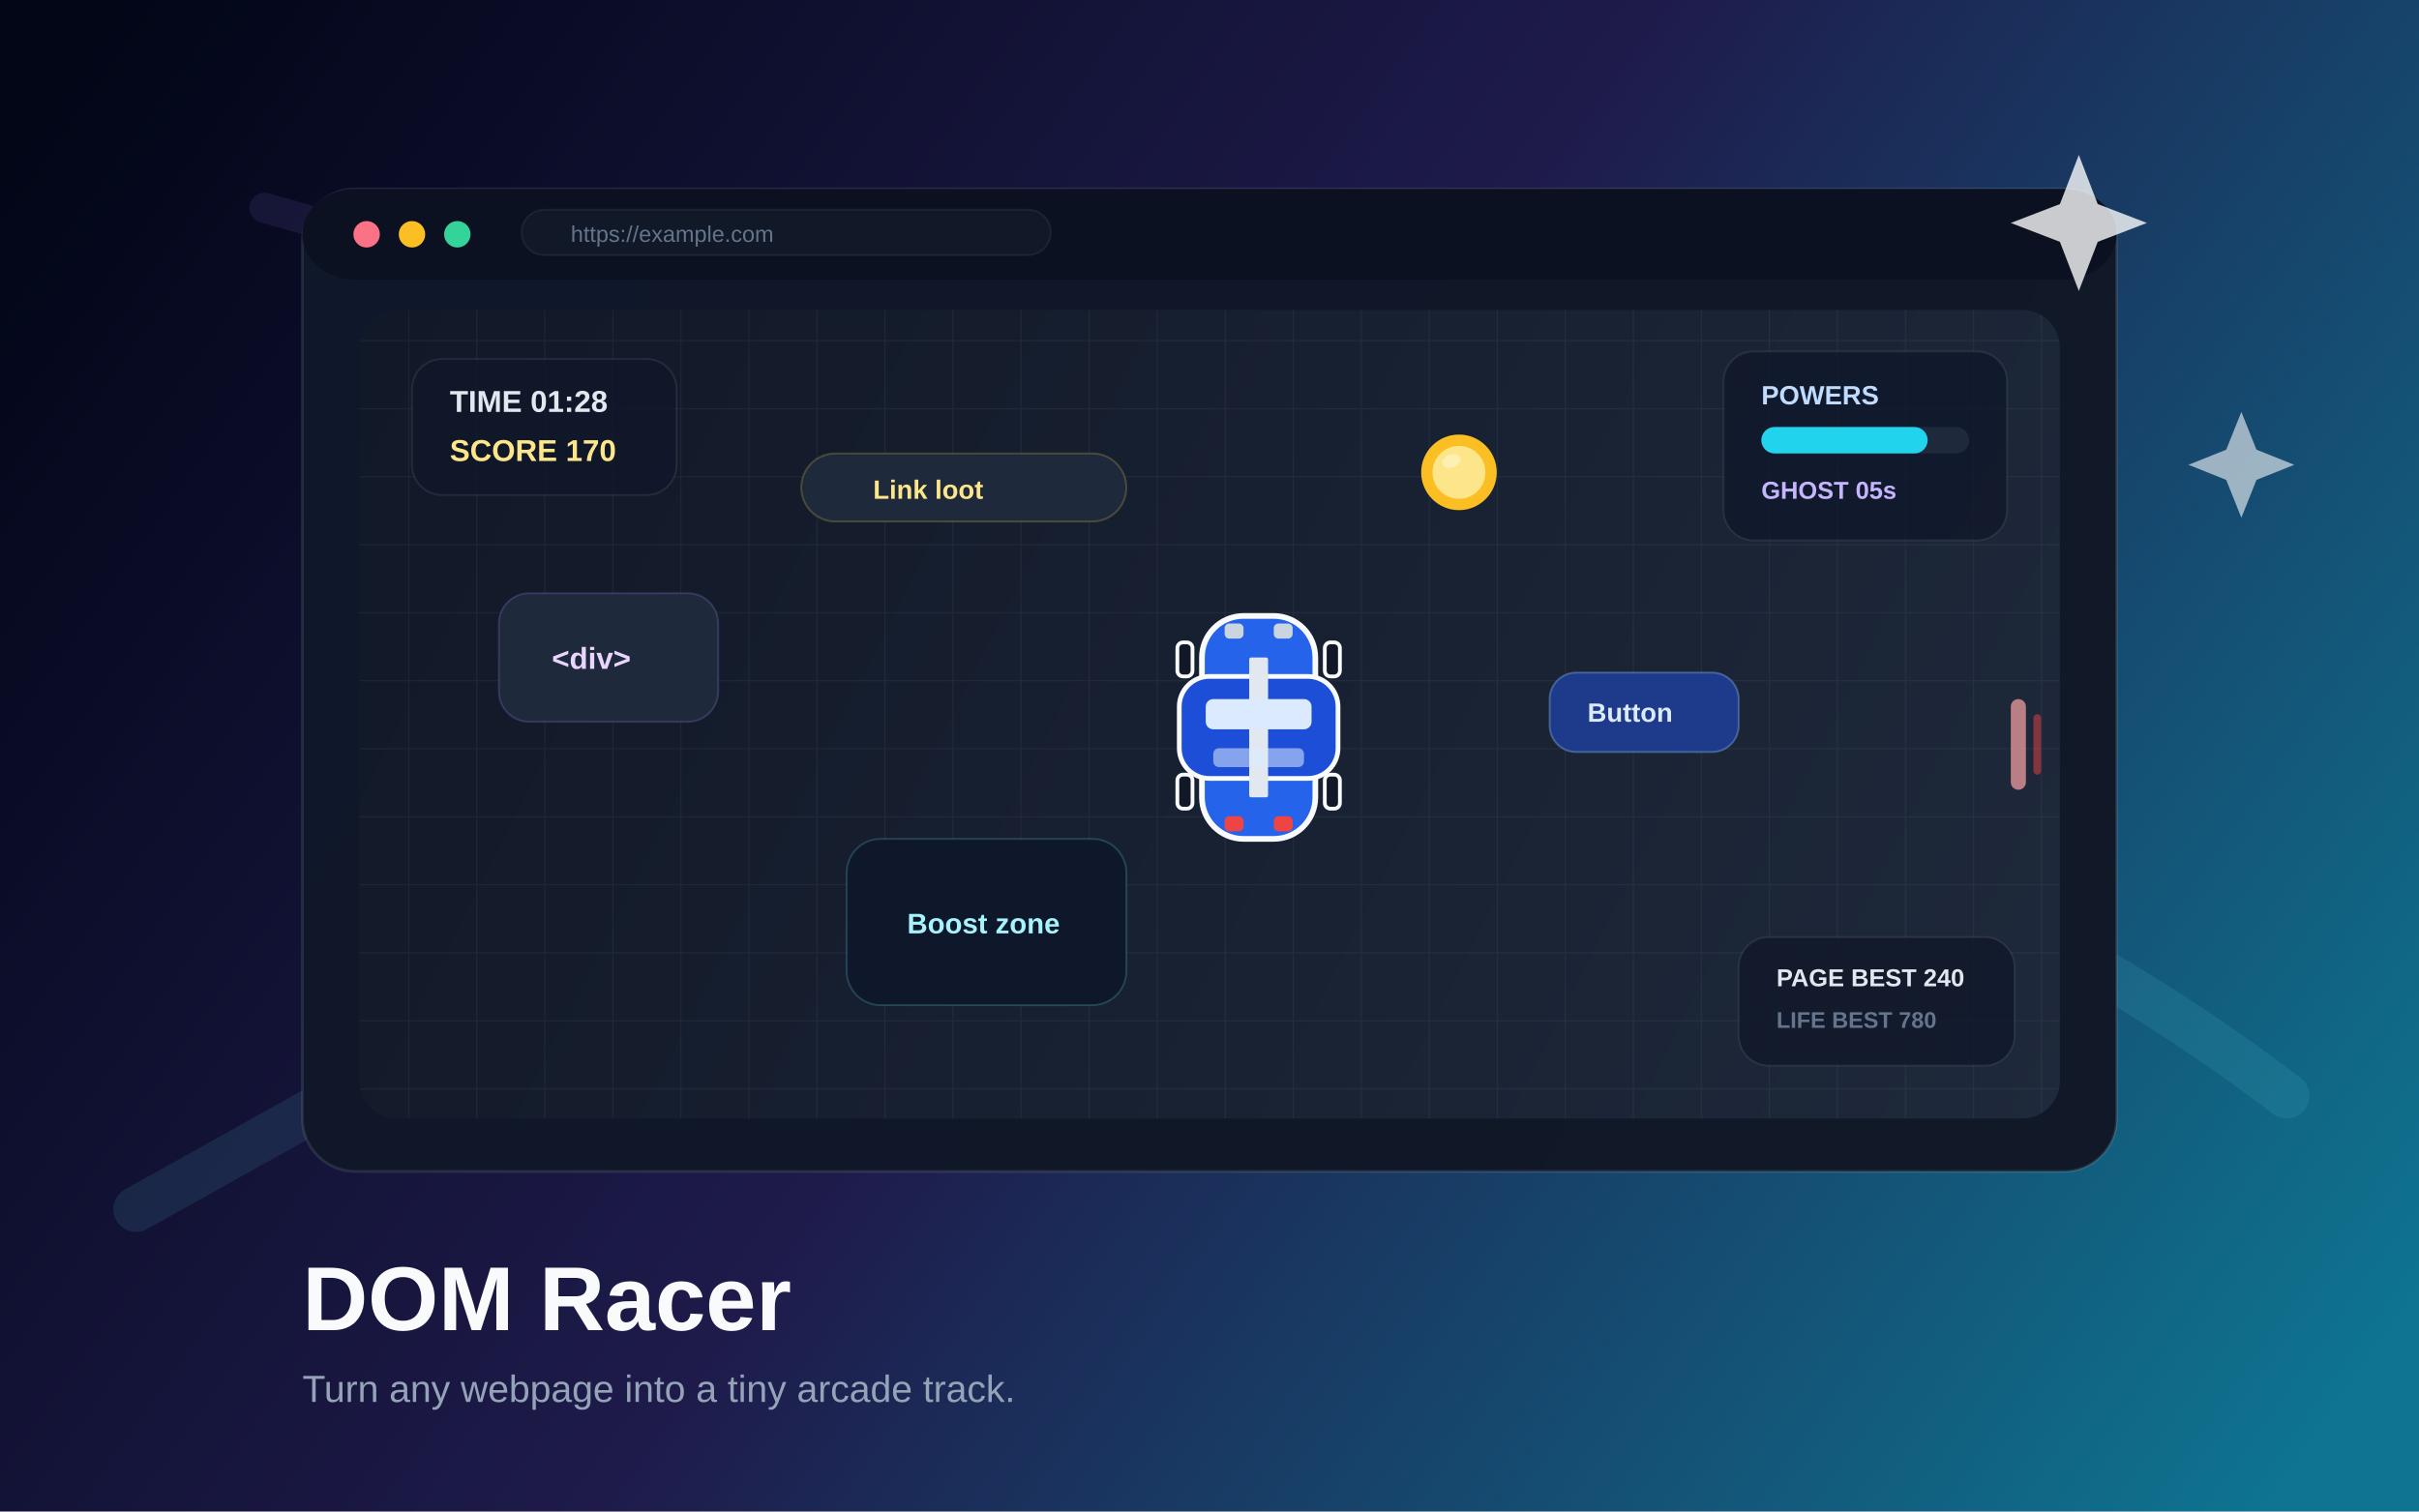
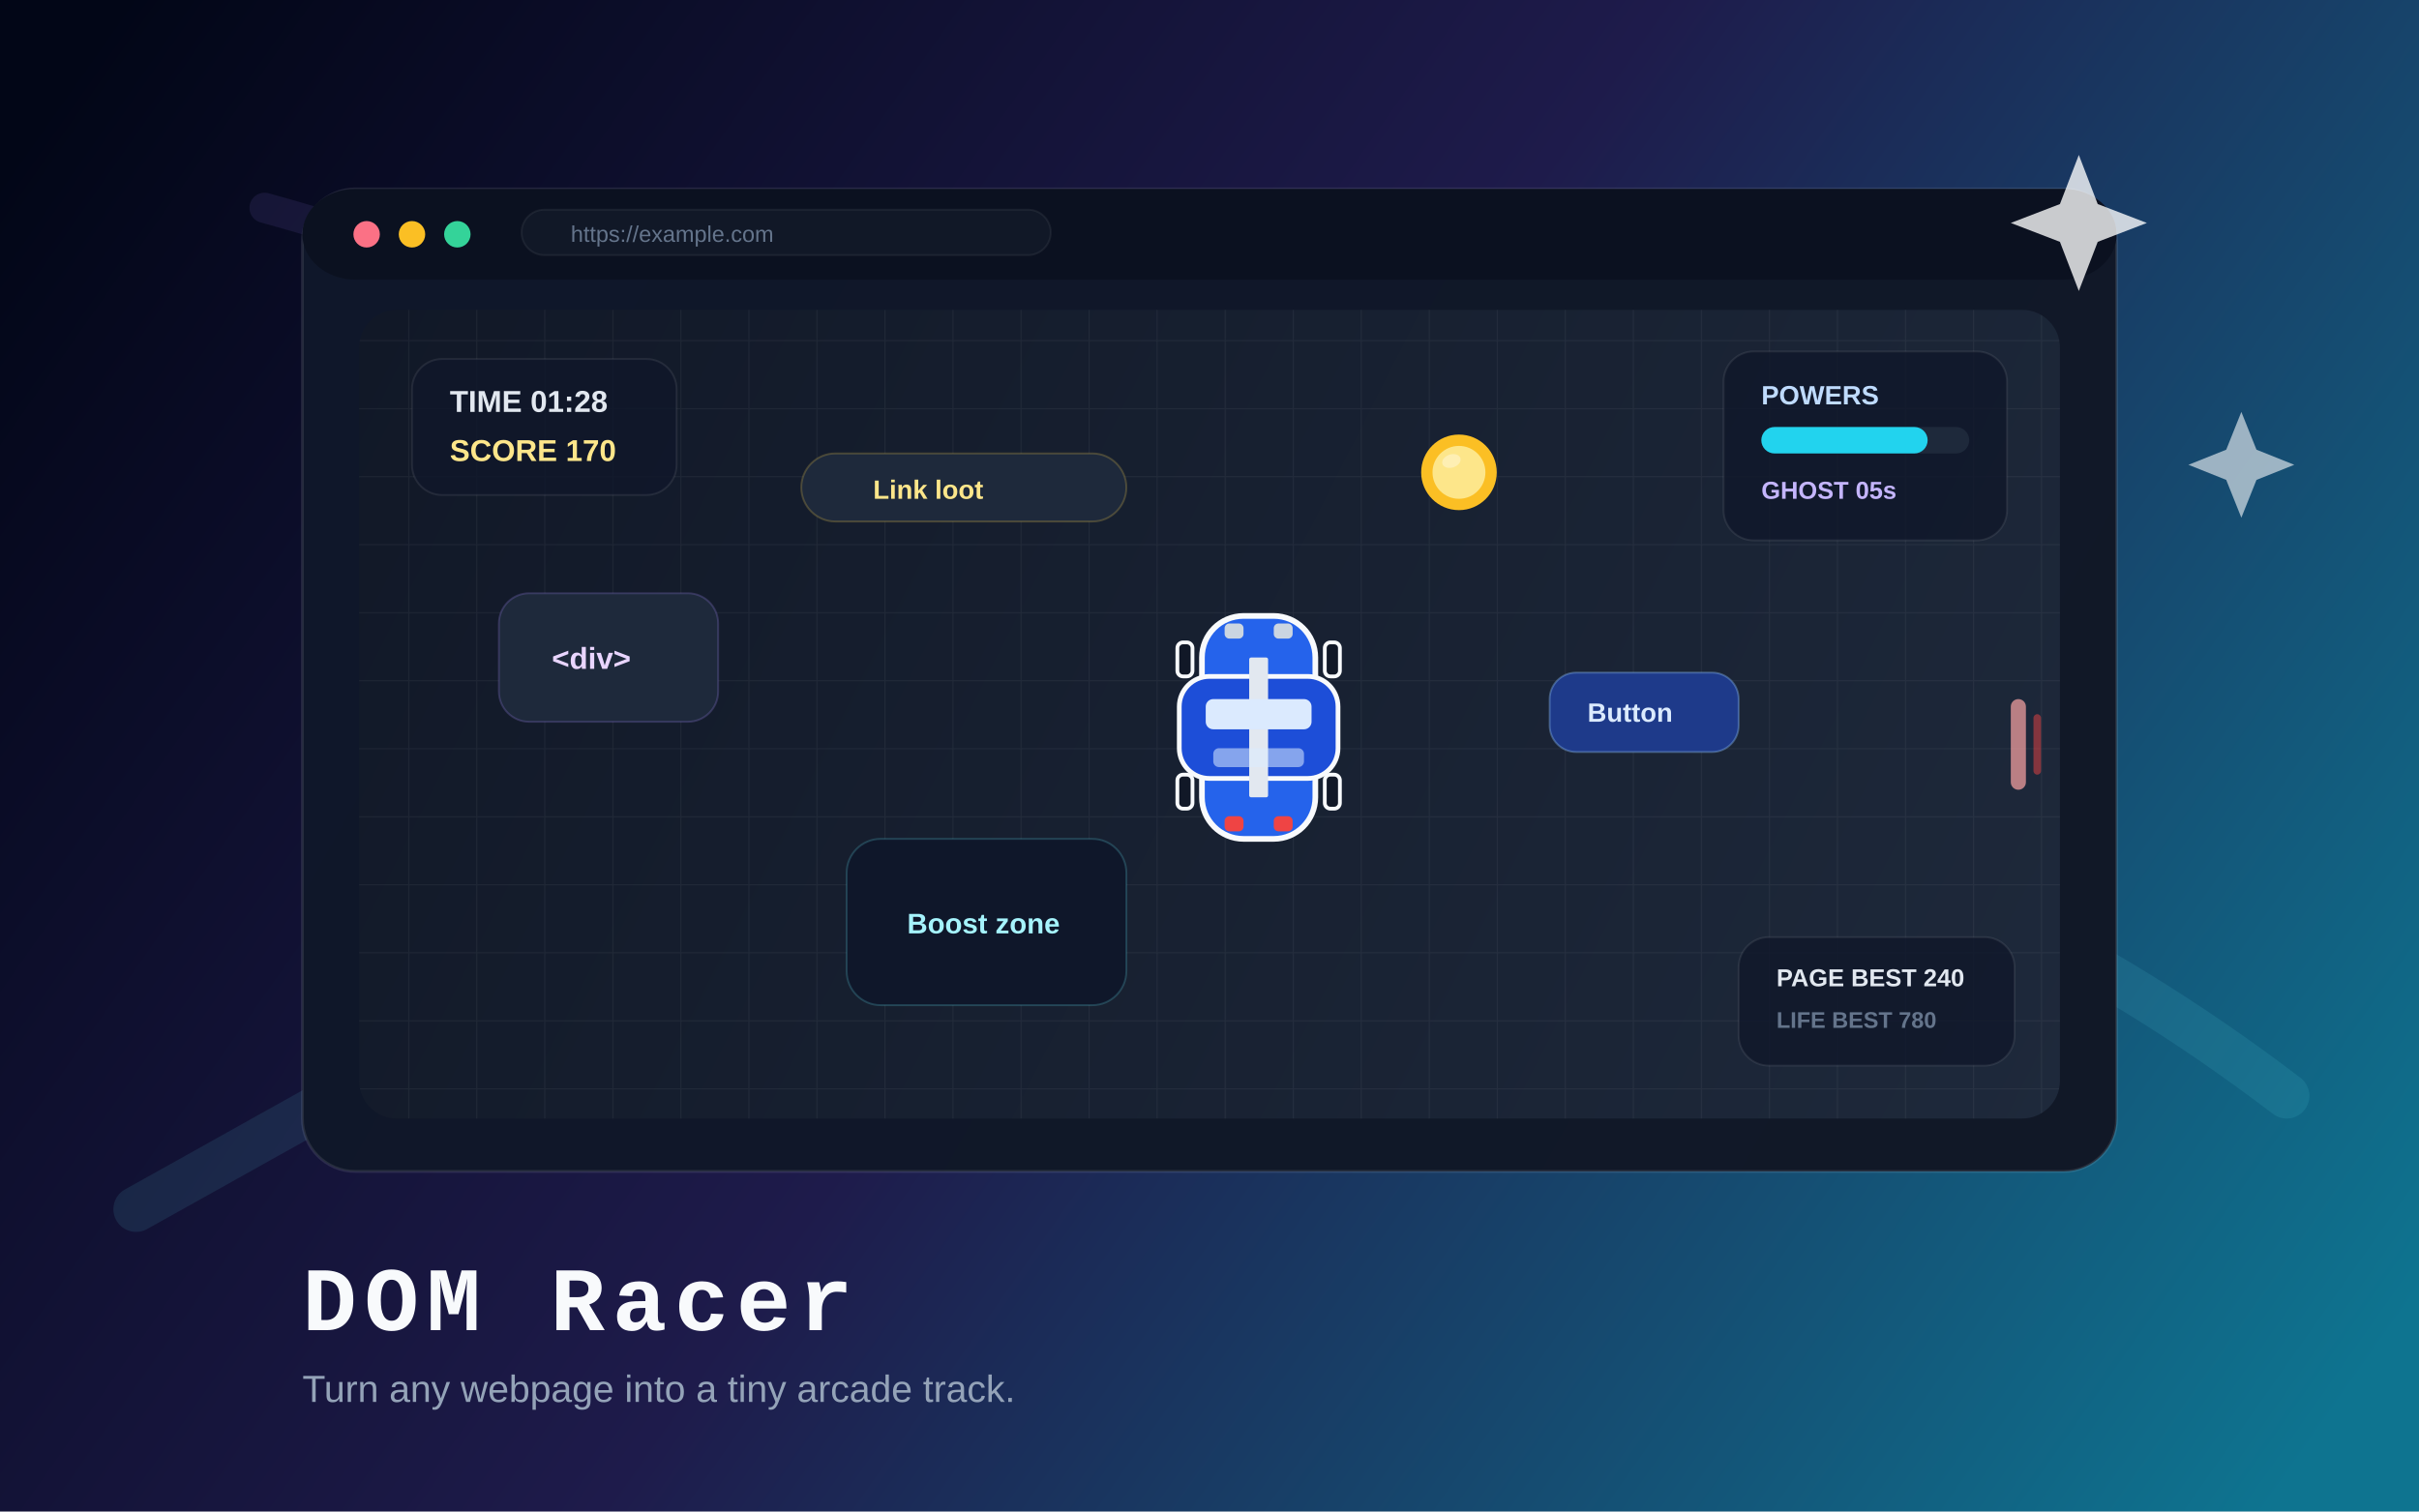
<svg xmlns="http://www.w3.org/2000/svg" width="1280" height="800" viewBox="0 0 1280 800" fill="none">
  <defs>
    <linearGradient id="bg" x1="64" y1="0" x2="1200" y2="800" gradientUnits="userSpaceOnUse">
      <stop stop-color="#020617" />
      <stop offset="0.48" stop-color="#1e1b4b" />
      <stop offset="1" stop-color="#0e7490" />
    </linearGradient>
    <linearGradient id="browser" x1="160" y1="100" x2="1120" y2="640" gradientUnits="userSpaceOnUse">
      <stop stop-color="#0f172a" />
      <stop offset="1" stop-color="#111827" />
    </linearGradient>
    <linearGradient id="arena" x1="190" y1="170" x2="1080" y2="620" gradientUnits="userSpaceOnUse">
      <stop stop-color="#111827" />
      <stop offset="1" stop-color="#1e293b" />
    </linearGradient>
    <pattern id="grid" width="36" height="36" patternUnits="userSpaceOnUse">
      <path d="M36 0H0V36" stroke="#fff" stroke-opacity="0.05" stroke-width="1.2" />
    </pattern>
  </defs>
  <rect width="1280" height="800" fill="url(#bg)" />
  <path d="M72 640C252 540 400 450 580 418C780 382 1000 420 1210 580" stroke="#67e8f9" stroke-opacity="0.1" stroke-width="24" stroke-linecap="round" />
  <path d="M140 110C340 165 450 250 620 380" stroke="#a78bfa" stroke-opacity="0.1" stroke-width="16" stroke-linecap="round" />
  <rect x="160" y="100" width="960" height="520" rx="28" fill="url(#browser)" stroke="#fff" stroke-opacity="0.1" stroke-width="1.5" />
  <rect x="160" y="100" width="960" height="48" rx="28" fill="#0b1120" />
  <circle cx="194" cy="124" r="7" fill="#fb7185" />
  <circle cx="218" cy="124" r="7" fill="#fbbf24" />
  <circle cx="242" cy="124" r="7" fill="#34d399" />
  <rect x="276" y="111" width="280" height="24" rx="12" fill="#111827" stroke="#fff" stroke-opacity="0.06" />
  <text x="302" y="128" fill="#64748b" font-size="12" font-weight="500" font-family="Arial, sans-serif">https://example.com</text>
  <rect x="190" y="164" width="900" height="428" rx="20" fill="url(#arena)" />
  <rect x="190" y="164" width="900" height="428" rx="20" fill="url(#grid)" />
  <rect x="218" y="190" width="140" height="72" rx="16" fill="#0f172a" fill-opacity="0.8" stroke="#fff" stroke-opacity="0.08" />
  <text x="238" y="218" fill="#e2e8f0" font-size="16" font-weight="800" font-family="Arial, sans-serif">TIME 01:28</text>
  <text x="238" y="244" fill="#fde68a" font-size="16" font-weight="700" font-family="Arial, sans-serif">SCORE 170</text>
  <rect x="912" y="186" width="150" height="100" rx="16" fill="#0f172a" fill-opacity="0.8" stroke="#fff" stroke-opacity="0.08" />
  <text x="932" y="214" fill="#bfdbfe" font-size="14" font-weight="800" font-family="Arial, sans-serif">POWERS</text>
  <rect x="932" y="226" width="110" height="14" rx="7" fill="#1e293b" />
  <rect x="932" y="226" width="88" height="14" rx="7" fill="#22d3ee" />
  <text x="932" y="264" fill="#c4b5fd" font-size="13" font-weight="700" font-family="Arial, sans-serif">GHOST 05s</text>
  <rect x="920" y="496" width="146" height="68" rx="16" fill="#0f172a" fill-opacity="0.8" stroke="#fff" stroke-opacity="0.08" />
  <text x="940" y="522" fill="#e2e8f0" font-size="13" font-weight="700" font-family="Arial, sans-serif">PAGE BEST 240</text>
  <text x="940" y="544" fill="#64748b" font-size="12" font-weight="600" font-family="Arial, sans-serif">LIFE BEST 780</text>
  <rect x="264" y="314" width="116" height="68" rx="16" fill="#1e293b" stroke="#a78bfa" stroke-opacity="0.22" />
  <text x="292" y="354" fill="#e9d5ff" font-size="16" font-weight="700" font-family="Arial, sans-serif">&lt;div&gt;</text>
  <rect x="424" y="240" width="172" height="36" rx="18" fill="#1e293b" stroke="#fcd34d" stroke-opacity="0.22" />
  <text x="462" y="264" fill="#fde68a" font-size="14" font-weight="700" font-family="Arial, sans-serif">Link loot</text>
  <rect x="820" y="356" width="100" height="42" rx="14" fill="#1e3a8a" stroke="#93c5fd" stroke-opacity="0.35" />
  <text x="840" y="382" fill="#dbeafe" font-size="14" font-weight="700" font-family="Arial, sans-serif">Button</text>
  <rect x="448" y="444" width="148" height="88" rx="18" fill="#0f172a" stroke="#67e8f9" stroke-opacity="0.2" />
  <text x="480" y="494" fill="#a5f3fc" font-size="15" font-weight="700" font-family="Arial, sans-serif">Boost zone</text>
  <circle cx="772" cy="250" r="20" fill="#fbbf24" />
  <circle cx="772" cy="250" r="14" fill="#fde68a" />
  <ellipse cx="768" cy="244" rx="5" ry="3.5" fill="#fff" fill-opacity="0.35" transform="rotate(-18 768 244)" />
  <rect x="623" y="340" width="8" height="18" rx="3" fill="#111827" stroke="#f8fafc" stroke-width="2" />
  <rect x="701" y="340" width="8" height="18" rx="3" fill="#111827" stroke="#f8fafc" stroke-width="2" />
  <rect x="623" y="410" width="8" height="18" rx="3" fill="#111827" stroke="#f8fafc" stroke-width="2" />
  <rect x="701" y="410" width="8" height="18" rx="3" fill="#111827" stroke="#f8fafc" stroke-width="2" />
  <rect x="636" y="326" width="60" height="118" rx="22" fill="#2563eb" stroke="#f8fafc" stroke-width="3" />
  <rect x="624" y="358" width="84" height="54" rx="16" fill="#1d4ed8" stroke="#f8fafc" stroke-width="2.5" />
  <rect x="661" y="348" width="10" height="74" rx="1" fill="#e2e8f0" />
  <rect x="638" y="370" width="56" height="16" rx="4" fill="#dbeafe" />
  <rect x="642" y="396" width="48" height="10" rx="3" fill="#dbeafe" fill-opacity="0.55" />
  <rect x="648" y="330" width="10" height="8" rx="2.5" fill="#cbd5e1" />
  <rect x="674" y="330" width="10" height="8" rx="2.5" fill="#cbd5e1" />
  <rect x="648" y="432" width="10" height="8" rx="2.5" fill="#ef4444" />
  <rect x="674" y="432" width="10" height="8" rx="2.5" fill="#ef4444" />
  <rect x="1064" y="370" width="8" height="48" rx="4" fill="#fca5a5" fill-opacity="0.7" />
  <rect x="1076" y="378" width="4" height="32" rx="2" fill="#ef4444" fill-opacity="0.5" />
-   <text x="160" y="704" fill="#f8fafc" font-size="48" font-weight="900" font-family="Arial, Helvetica, sans-serif">DOM Racer</text>
+   <text x="160" y="704" fill="#f8fafc" font-size="48" font-weight="900" font-family="'Courier New', Courier, monospace" letter-spacing="4">DOM Racer</text>
  <text x="160" y="742" fill="#94a3b8" font-size="20" font-weight="500" font-family="Arial, Helvetica, sans-serif">Turn any webpage into a tiny arcade track.</text>
  <g fill="#fff">
    <path d="M1100 82L1110 108L1136 118L1110 128L1100 154L1090 128L1064 118L1090 108Z" fill-opacity="0.78" />
    <path d="M1186 218L1194 238L1214 246L1194 254L1186 274L1178 254L1158 246L1178 238Z" fill-opacity="0.58" />
  </g>
</svg>
